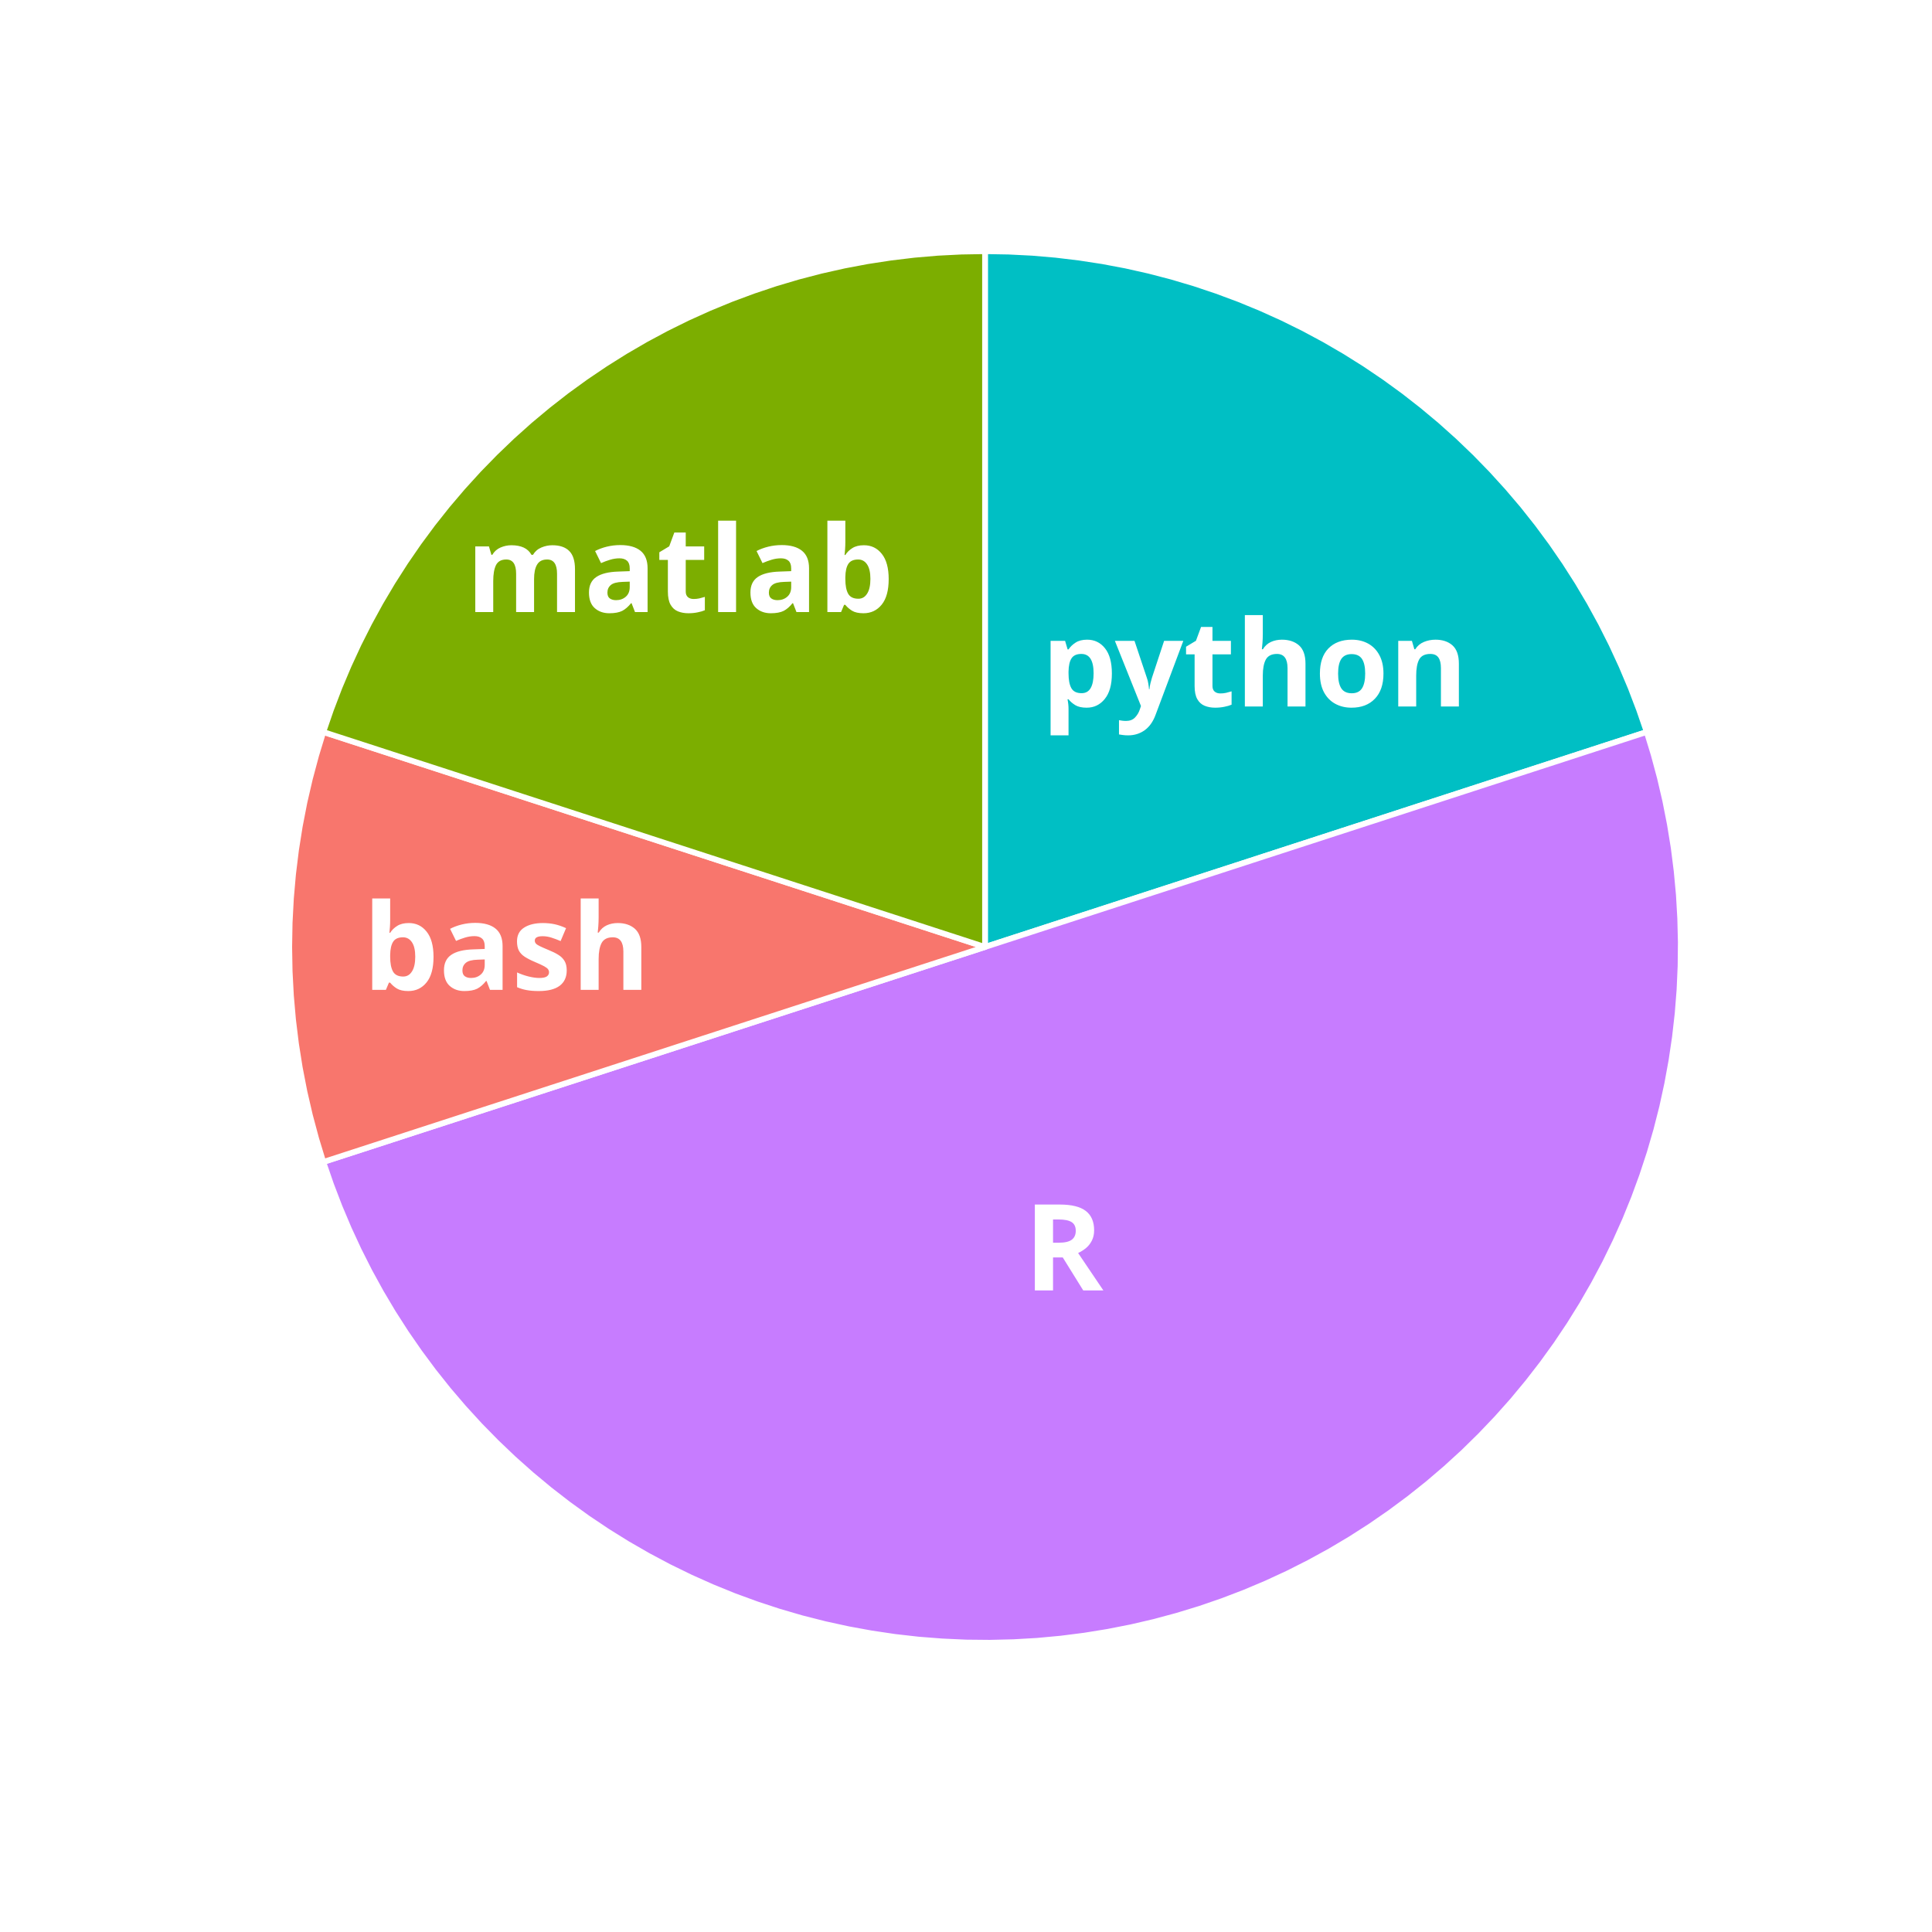
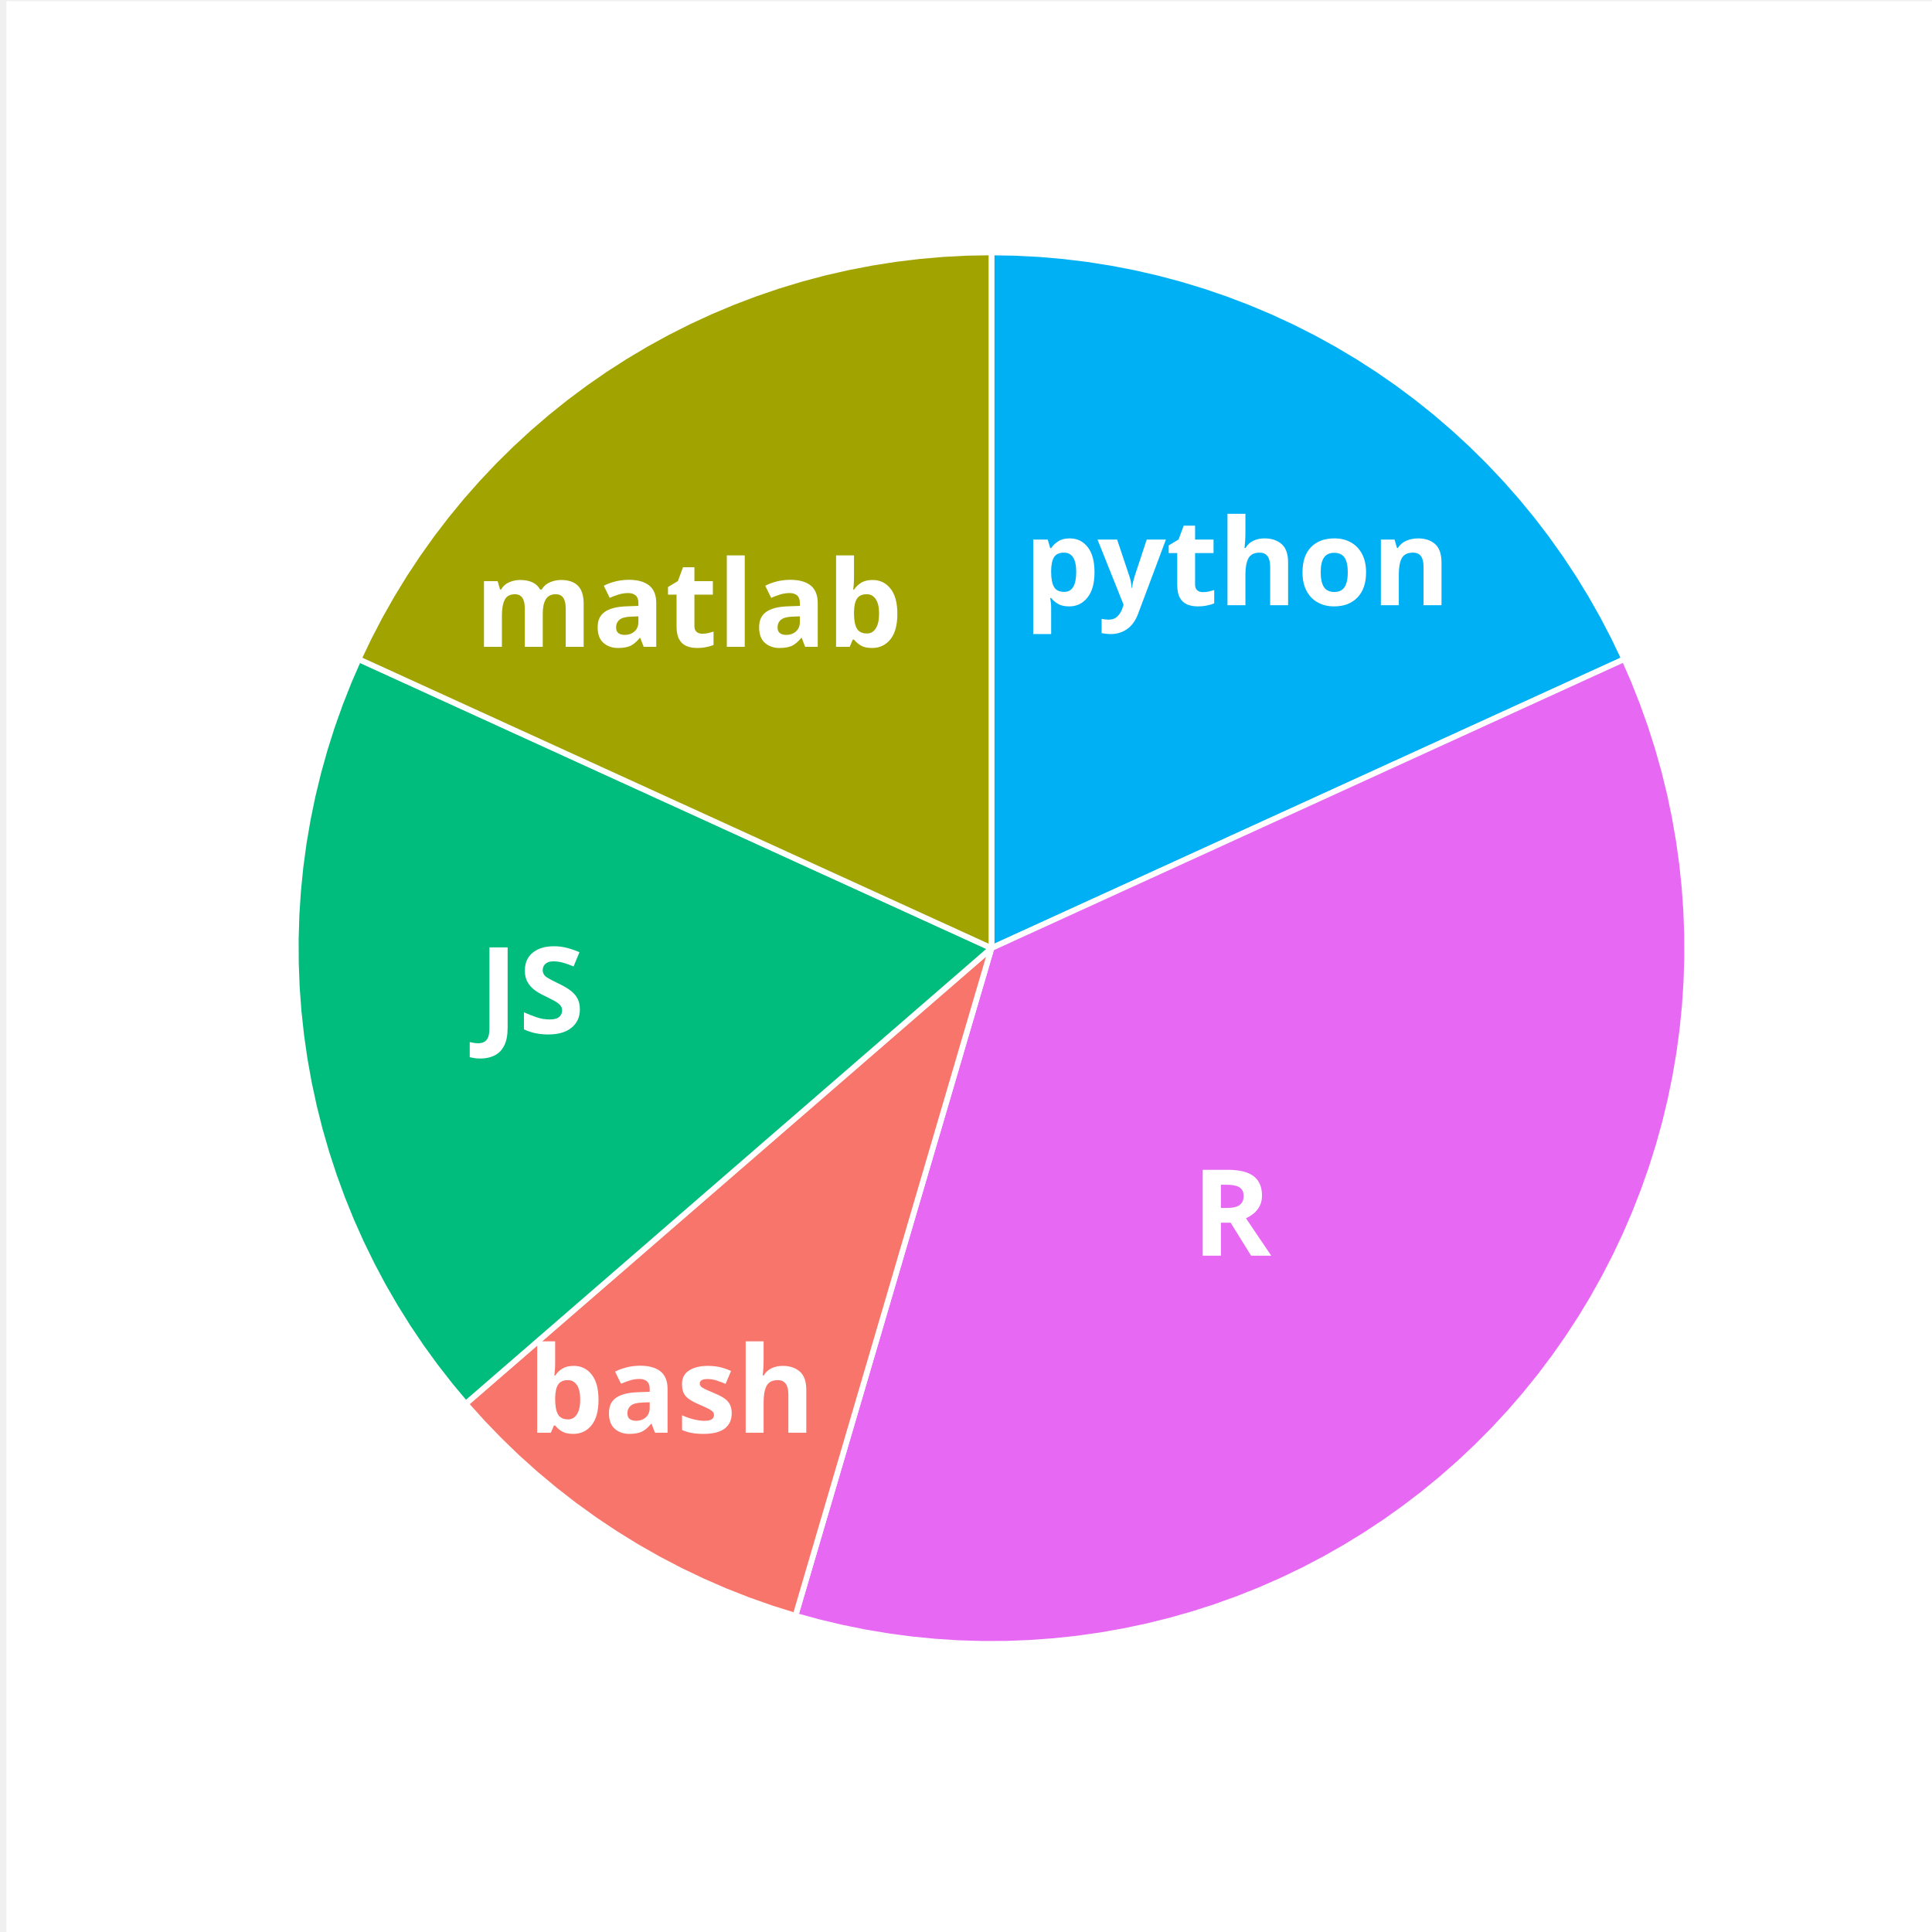
<svg xmlns="http://www.w3.org/2000/svg" width="360pt" height="360pt" viewBox="0 0 360 360" version="1.1" id="svg3023">
  <defs id="defs3038" />
-   <g id="surface10">
-     <rect x="0" y="0" width="360" height="360" style="fill:rgb(100%,100%,100%);fill-opacity:1;stroke:none;" id="rect3026" />
-     <path style="fill-rule:nonzero;fill:rgb(0%,74.902%,76.863%);fill-opacity:1;stroke-width:1.063;stroke-linecap:round;stroke-linejoin:round;stroke:rgb(100%,100%,100%);stroke-opacity:1;stroke-miterlimit:10;" d="M 183.543 176.457 L 187.797 175.074 L 192.047 173.695 L 196.297 172.312 L 200.551 170.93 L 204.801 169.551 L 209.055 168.168 L 213.305 166.785 L 217.559 165.406 L 221.809 164.023 L 226.062 162.641 L 230.312 161.262 L 234.562 159.879 L 238.816 158.496 L 243.066 157.117 L 247.32 155.734 L 251.57 154.352 L 255.824 152.973 L 264.324 150.207 L 268.578 148.828 L 272.828 147.445 L 277.082 146.062 L 281.332 144.684 L 285.586 143.301 L 289.836 141.922 L 294.09 140.539 L 298.34 139.156 L 302.59 137.777 L 306.844 136.395 L 305.41 132.23 L 303.84 128.117 L 302.129 124.062 L 300.281 120.062 L 298.301 116.133 L 296.184 112.27 L 293.941 108.484 L 291.566 104.773 L 289.07 101.145 L 286.453 97.605 L 283.719 94.156 L 280.863 90.805 L 277.898 87.547 L 274.828 84.395 L 271.648 81.348 L 268.367 78.41 L 264.988 75.59 L 261.516 72.879 L 257.953 70.293 L 254.309 67.828 L 250.578 65.488 L 246.77 63.273 L 242.891 61.191 L 238.941 59.242 L 234.93 57.43 L 230.859 55.754 L 226.734 54.219 L 222.559 52.82 L 218.336 51.566 L 214.074 50.457 L 209.781 49.492 L 205.453 48.676 L 201.102 48.008 L 196.73 47.484 L 192.344 47.109 L 187.945 46.887 L 183.543 46.812 Z M 183.543 176.457 " id="path3028" />
-     <path style="fill-rule:nonzero;fill:rgb(78.039%,48.627%,100%);fill-opacity:1;stroke-width:1.063;stroke-linecap:round;stroke-linejoin:round;stroke:rgb(100%,100%,100%);stroke-opacity:1;stroke-miterlimit:10;" d="M 183.543 176.457 L 179.293 177.84 L 175.039 179.219 L 170.789 180.602 L 166.535 181.984 L 162.285 183.363 L 158.031 184.746 L 153.781 186.129 L 149.531 187.508 L 145.277 188.891 L 141.027 190.27 L 136.773 191.652 L 132.523 193.035 L 128.27 194.414 L 124.02 195.797 L 119.766 197.18 L 115.516 198.559 L 111.266 199.941 L 107.012 201.324 L 102.762 202.703 L 98.508 204.086 L 94.258 205.469 L 90.004 206.848 L 85.754 208.23 L 81.5 209.613 L 77.25 210.992 L 73 212.375 L 68.746 213.758 L 64.496 215.137 L 60.242 216.52 L 61.684 220.707 L 63.266 224.84 L 64.988 228.918 L 66.848 232.934 L 68.844 236.887 L 70.973 240.766 L 73.234 244.574 L 75.625 248.301 L 78.141 251.941 L 80.777 255.496 L 83.535 258.961 L 86.41 262.324 L 89.398 265.59 L 92.5 268.754 L 95.703 271.809 L 99.008 274.75 L 102.414 277.582 L 105.914 280.293 L 109.504 282.883 L 113.18 285.348 L 116.941 287.688 L 120.777 289.895 L 124.688 291.973 L 128.664 293.914 L 132.707 295.719 L 136.809 297.387 L 140.965 298.91 L 145.168 300.293 L 149.418 301.531 L 153.707 302.621 L 158.035 303.566 L 162.387 304.363 L 166.766 305.012 L 171.168 305.512 L 175.578 305.855 L 180.004 306.055 L 184.43 306.098 L 188.855 305.992 L 193.273 305.738 L 197.684 305.328 L 202.074 304.77 L 206.445 304.062 L 210.785 303.207 L 215.098 302.203 L 219.371 301.051 L 223.605 299.758 L 227.793 298.316 L 231.926 296.734 L 236.004 295.012 L 240.023 293.152 L 243.973 291.156 L 247.855 289.027 L 251.66 286.766 L 255.387 284.375 L 259.027 281.859 L 262.582 279.223 L 266.047 276.465 L 269.41 273.59 L 272.68 270.602 L 275.84 267.5 L 278.895 264.297 L 281.84 260.992 L 284.668 257.586 L 287.379 254.086 L 289.969 250.496 L 292.434 246.82 L 294.773 243.059 L 296.98 239.223 L 299.059 235.312 L 301 231.336 L 302.805 227.293 L 304.473 223.191 L 305.996 219.035 L 307.379 214.832 L 308.617 210.582 L 309.711 206.293 L 310.652 201.965 L 311.449 197.613 L 312.098 193.234 L 312.598 188.832 L 312.945 184.422 L 313.141 179.996 L 313.188 175.57 L 313.078 171.145 L 312.824 166.727 L 312.414 162.316 L 311.859 157.926 L 311.148 153.555 L 310.293 149.215 L 309.289 144.902 L 308.141 140.629 L 306.844 136.395 L 302.59 137.777 L 298.34 139.156 L 294.09 140.539 L 289.836 141.922 L 285.586 143.301 L 281.332 144.684 L 277.082 146.062 L 272.828 147.445 L 268.578 148.828 L 264.324 150.207 L 255.824 152.973 L 251.57 154.352 L 247.32 155.734 L 243.066 157.117 L 238.816 158.496 L 234.562 159.879 L 230.312 161.262 L 226.062 162.641 L 221.809 164.023 L 217.559 165.406 L 213.305 166.785 L 209.055 168.168 L 204.801 169.551 L 200.551 170.93 L 196.297 172.312 L 192.047 173.695 L 187.797 175.074 Z M 183.543 176.457 " id="path3030" />
-     <path style="fill-rule:nonzero;fill:rgb(97.255%,46.275%,42.745%);fill-opacity:1;stroke-width:1.063;stroke-linecap:round;stroke-linejoin:round;stroke:rgb(100%,100%,100%);stroke-opacity:1;stroke-miterlimit:10;" d="M 183.543 176.457 L 179.293 175.074 L 175.039 173.695 L 170.789 172.312 L 166.535 170.93 L 162.285 169.551 L 158.031 168.168 L 153.781 166.785 L 149.531 165.406 L 145.277 164.023 L 141.027 162.641 L 136.773 161.262 L 132.523 159.879 L 128.27 158.496 L 124.02 157.117 L 119.766 155.734 L 115.516 154.352 L 111.266 152.973 L 107.012 151.59 L 102.762 150.207 L 98.508 148.828 L 94.258 147.445 L 90.004 146.062 L 85.754 144.684 L 81.5 143.301 L 77.25 141.922 L 73 140.539 L 68.746 139.156 L 64.496 137.777 L 60.242 136.395 L 58.922 140.723 L 57.75 145.094 L 56.73 149.5 L 55.867 153.945 L 55.16 158.414 L 54.609 162.906 L 54.215 167.414 L 53.977 171.934 L 53.898 176.457 L 53.977 180.98 L 54.215 185.5 L 54.609 190.008 L 55.16 194.5 L 55.867 198.969 L 56.73 203.41 L 57.75 207.82 L 58.922 212.191 L 60.242 216.52 L 64.496 215.137 L 68.746 213.758 L 73 212.375 L 77.25 210.992 L 81.5 209.613 L 85.754 208.23 L 90.004 206.848 L 94.258 205.469 L 98.508 204.086 L 102.762 202.703 L 107.012 201.324 L 111.266 199.941 L 115.516 198.559 L 119.766 197.18 L 124.02 195.797 L 128.27 194.414 L 132.523 193.035 L 136.773 191.652 L 141.027 190.27 L 145.277 188.891 L 149.531 187.508 L 153.781 186.129 L 158.031 184.746 L 162.285 183.363 L 166.535 181.984 L 170.789 180.602 L 175.039 179.219 L 179.293 177.84 Z M 183.543 176.457 " id="path3032" />
-     <path style="fill-rule:nonzero;fill:rgb(48.627%,68.235%,0%);fill-opacity:1;stroke-width:1.063;stroke-linecap:round;stroke-linejoin:round;stroke:rgb(100%,100%,100%);stroke-opacity:1;stroke-miterlimit:10;" d="M 183.543 176.457 L 183.543 46.812 L 179.141 46.887 L 174.742 47.109 L 170.355 47.484 L 165.984 48.008 L 161.633 48.676 L 157.309 49.492 L 153.012 50.457 L 148.75 51.566 L 144.527 52.82 L 140.352 54.219 L 136.227 55.754 L 132.156 57.43 L 128.145 59.242 L 124.195 61.191 L 120.316 63.273 L 116.508 65.488 L 112.781 67.828 L 109.133 70.293 L 105.57 72.879 L 102.098 75.59 L 98.719 78.41 L 95.438 81.348 L 92.262 84.395 L 89.188 87.547 L 86.223 90.805 L 83.371 94.156 L 80.633 97.605 L 78.016 101.145 L 75.52 104.773 L 73.148 108.484 L 70.902 112.27 L 68.789 116.133 L 66.805 120.062 L 64.957 124.062 L 63.246 128.117 L 61.676 132.23 L 60.242 136.395 L 64.496 137.777 L 68.746 139.156 L 73 140.539 L 77.25 141.922 L 81.5 143.301 L 85.754 144.684 L 90.004 146.062 L 94.258 147.445 L 98.508 148.828 L 102.762 150.207 L 107.012 151.59 L 111.266 152.973 L 115.516 154.352 L 119.766 155.734 L 124.02 157.117 L 128.27 158.496 L 132.523 159.879 L 136.773 161.262 L 141.027 162.641 L 145.277 164.023 L 149.531 165.406 L 153.781 166.785 L 158.031 168.168 L 162.285 169.551 L 166.535 170.93 L 170.789 172.312 L 175.039 173.695 L 179.293 175.074 Z M 183.543 176.457 " id="path3034" />
+   <g id="surface7" transform="translate(1.200585,0.2178862)">
+     <rect id="rect3381" style="fill:#ffffff;fill-opacity:1;stroke:none" height="360" width="360" y="0" x="0" />
+     <path id="path3383" d="m 183.543,176.457 4.066,-1.859 8.133,-3.711 4.066,-1.859 4.066,-1.855 4.066,-1.859 8.133,-3.711 4.066,-1.859 4.066,-1.855 4.066,-1.859 4.066,-1.855 4.07,-1.859 8.133,-3.711 4.066,-1.859 4.066,-1.855 4.066,-1.859 4.066,-1.855 4.066,-1.859 8.133,-3.711 4.066,-1.859 4.066,-1.855 4.066,-1.859 4.066,-1.855 4.066,-1.859 8.133,-3.711 -1.934,-4.051 -2.074,-3.98 -2.211,-3.906 -2.344,-3.828 -2.477,-3.742 -2.602,-3.656 -2.727,-3.562 -2.852,-3.469 -2.969,-3.363 -3.082,-3.262 -3.195,-3.152 -3.301,-3.043 -3.402,-2.922 -3.504,-2.805 -3.598,-2.684 -3.691,-2.555 -3.773,-2.426 -3.859,-2.293 -3.934,-2.16 -4.008,-2.023 -4.074,-1.879 -4.137,-1.742 -4.195,-1.594 -4.246,-1.449 -4.293,-1.305 -4.34,-1.152 -4.375,-1 -4.406,-0.848 -4.434,-0.699 -4.453,-0.539 -4.473,-0.391 -4.48,-0.23 -4.488,-0.078 z m 0,0" style="fill:#00b0f5;fill-opacity:1;fill-rule:nonzero;stroke:#ffffff;stroke-width:1.063;stroke-linecap:round;stroke-linejoin:round;stroke-miterlimit:10;stroke-opacity:1" />
+     <path id="path3385" d="m 183.543,176.457 -1.258,4.289 -1.262,4.289 -1.258,4.289 -1.262,4.289 -2.516,8.578 -1.262,4.293 -1.258,4.289 -1.262,4.289 -1.258,4.289 -1.262,4.289 -1.258,4.289 -1.262,4.289 -2.516,8.578 -1.262,4.289 -1.258,4.293 -1.262,4.289 -1.258,4.289 -1.262,4.289 -2.516,8.578 -1.262,4.289 -1.258,4.289 -1.262,4.289 -1.258,4.289 -1.262,4.293 -2.516,8.578 4.262,1.172 4.301,1.027 4.332,0.879 4.359,0.73 4.383,0.586 4.398,0.43 4.41,0.285 4.422,0.129 4.418,-0.016 4.418,-0.172 4.41,-0.32 4.395,-0.469 4.379,-0.621 4.352,-0.77 4.328,-0.914 4.289,-1.066 4.254,-1.207 4.207,-1.355 4.16,-1.496 4.105,-1.637 4.051,-1.777 3.984,-1.91 3.918,-2.051 3.844,-2.18 3.77,-2.309 3.691,-2.438 3.602,-2.562 3.512,-2.684 3.422,-2.801 3.32,-2.918 3.223,-3.027 3.117,-3.137 3.008,-3.238 2.895,-3.344 2.777,-3.438 2.66,-3.531 2.539,-3.617 2.414,-3.703 2.289,-3.785 2.152,-3.859 2.023,-3.93 1.891,-4 1.75,-4.059 1.609,-4.117 1.469,-4.168 1.328,-4.219 1.184,-4.258 1.035,-4.301 0.887,-4.328 0.742,-4.359 0.594,-4.379 0.441,-4.402 0.289,-4.41 0.145,-4.418 -0.012,-4.422 -0.16,-4.418 -0.309,-4.41 -0.461,-4.395 -0.613,-4.379 -0.758,-4.355 -0.906,-4.328 -1.055,-4.293 -1.203,-4.254 -1.344,-4.211 -1.488,-4.164 -1.625,-4.109 -1.77,-4.051 -8.133,3.711 -4.066,1.859 -4.066,1.855 -4.066,1.859 -4.066,1.855 -4.066,1.859 -8.133,3.711 -4.066,1.859 -4.066,1.855 -4.066,1.859 -4.066,1.855 -4.066,1.859 -8.133,3.711 -4.07,1.859 -4.066,1.855 -4.066,1.859 -4.066,1.855 -4.066,1.859 -8.133,3.711 -4.066,1.859 -4.066,1.855 -4.066,1.859 -8.133,3.711 z m 0,0" style="fill:#e668f3;fill-opacity:1;fill-rule:nonzero;stroke:#ffffff;stroke-width:1.063;stroke-linecap:round;stroke-linejoin:round;stroke-miterlimit:10;stroke-opacity:1" />
+     <path id="path3387" d="m 183.543,176.457 -3.379,2.926 -3.379,2.93 -3.379,2.926 -3.379,2.93 -3.379,2.926 -3.375,2.93 -3.379,2.926 -3.379,2.93 -3.379,2.926 -3.379,2.93 -6.758,5.852 -3.379,2.93 -3.379,2.926 -3.379,2.93 -3.379,2.926 -3.379,2.93 -3.379,2.926 -3.375,2.93 -3.379,2.926 -3.379,2.93 -6.758,5.852 -3.379,2.93 -3.379,2.926 -3.379,2.93 -3.379,2.926 -3.379,2.93 -3.379,2.926 3.094,3.445 3.215,3.328 3.328,3.215 3.445,3.094 3.551,2.965 3.656,2.84 3.754,2.707 3.848,2.57 3.938,2.434 4.02,2.289 4.102,2.148 4.176,1.996 4.242,1.848 4.309,1.695 4.363,1.539 4.418,1.383 2.516,-8.578 1.262,-4.293 1.258,-4.289 1.262,-4.289 1.258,-4.289 1.262,-4.289 2.516,-8.578 1.262,-4.289 1.258,-4.289 1.262,-4.289 1.258,-4.293 1.262,-4.289 2.516,-8.578 1.262,-4.289 1.258,-4.289 1.262,-4.289 1.258,-4.289 1.262,-4.289 1.258,-4.289 1.262,-4.293 2.516,-8.578 1.262,-4.289 1.258,-4.289 1.262,-4.289 z m 0,0" style="fill:#f8756b;fill-opacity:1;fill-rule:nonzero;stroke:#ffffff;stroke-width:1.063;stroke-linecap:round;stroke-linejoin:round;stroke-miterlimit:10;stroke-opacity:1" />
+     <path id="path3389" d="m 183.543,176.457 -4.066,-1.859 -8.133,-3.711 -4.066,-1.859 -4.066,-1.855 -4.066,-1.859 -8.133,-3.711 -4.066,-1.859 -4.066,-1.855 -4.066,-1.859 -4.066,-1.855 -4.066,-1.859 -8.133,-3.711 -4.066,-1.859 -4.066,-1.855 -4.07,-1.859 -4.066,-1.855 -4.066,-1.859 -8.133,-3.711 -4.066,-1.859 -4.066,-1.855 -4.066,-1.859 -4.066,-1.855 -4.066,-1.859 -8.133,-3.711 -1.793,4.113 -1.648,4.172 -1.508,4.23 -1.355,4.277 -1.207,4.32 -1.059,4.363 -0.906,4.395 -0.754,4.422 -0.602,4.449 -0.445,4.465 -0.293,4.48 -0.133,4.484 0.02,4.488 0.172,4.484 0.332,4.477 0.484,4.461 0.637,4.441 0.793,4.418 0.945,4.387 1.094,4.352 1.246,4.312 1.395,4.266 1.543,4.215 1.684,4.16 1.832,4.098 1.969,4.031 2.105,3.965 2.246,3.887 2.375,3.805 2.508,3.723 2.637,3.633 2.758,3.539 2.879,3.441 3.379,-2.926 3.379,-2.93 3.379,-2.926 3.379,-2.93 3.379,-2.926 3.379,-2.93 6.758,-5.852 3.379,-2.93 3.379,-2.926 3.375,-2.93 3.379,-2.926 3.379,-2.93 3.379,-2.926 3.379,-2.93 3.379,-2.926 3.379,-2.93 6.758,-5.852 3.379,-2.93 3.379,-2.926 3.379,-2.93 3.379,-2.926 3.375,-2.93 3.379,-2.926 3.379,-2.93 3.379,-2.926 3.379,-2.93 z m 0,0" style="fill:#00bd7d;fill-opacity:1;fill-rule:nonzero;stroke:#ffffff;stroke-width:1.063;stroke-linecap:round;stroke-linejoin:round;stroke-miterlimit:10;stroke-opacity:1" />
+     <path id="path3391" d="m 183.543,176.457 0,-129.645 -4.488,0.078 -4.48,0.23 -4.473,0.391 -4.453,0.539 -4.434,0.699 -4.406,0.848 -4.375,1 -4.336,1.152 -4.297,1.305 -4.246,1.449 -4.195,1.594 -4.137,1.742 -4.074,1.879 -4.008,2.023 -3.934,2.16 -3.855,2.293 -3.777,2.426 -3.688,2.555 -3.602,2.684 -3.5,2.805 -3.406,2.922 -3.301,3.043 -3.195,3.152 -3.082,3.262 -2.969,3.363 -2.848,3.469 -2.73,3.562 -2.602,3.656 -2.477,3.742 -2.344,3.828 -2.211,3.906 -2.074,3.98 -1.934,4.051 8.133,3.711 4.066,1.859 4.066,1.855 4.066,1.859 4.066,1.855 4.066,1.859 8.133,3.711 4.066,1.859 4.066,1.855 4.07,1.859 4.066,1.855 4.066,1.859 8.133,3.711 4.066,1.859 4.066,1.855 4.066,1.859 4.066,1.855 4.066,1.859 8.133,3.711 4.066,1.859 4.066,1.855 4.066,1.859 8.133,3.711 z m 0,0" style="fill:#a1a300;fill-opacity:1;fill-rule:nonzero;stroke:#ffffff;stroke-width:1.063;stroke-linecap:round;stroke-linejoin:round;stroke-miterlimit:10;stroke-opacity:1" />
  </g>
-   <text xml:space="preserve" style="font-size:22.4px;font-style:normal;font-weight:bold;line-height:125%;letter-spacing:0px;word-spacing:0px;fill:#ffffff;fill-opacity:1;stroke:none;font-family:Sans;-inkscape-font-specification:Sans Bold" x="190.811" y="240.451" id="text3042">
-     <tspan id="tspan3044" x="190.811" y="240.451">R</tspan>
+   <text xml:space="preserve" style="font-size:22.4px;font-style:normal;font-weight:bold;line-height:125%;letter-spacing:0px;word-spacing:0px;fill:#ffffff;fill-opacity:1;stroke:none;font-family:Sans;-inkscape-font-specification:Sans Bold" x="222.092" y="233.979" id="text3042">
+     <tspan id="tspan3044" x="222.092" y="233.979">R</tspan>
  </text>
-   <text id="text3058" y="131.651" x="194.011" style="font-size:28.8px;font-style:normal;font-weight:bold;line-height:125%;letter-spacing:0px;word-spacing:0px;fill:#ffffff;fill-opacity:1;stroke:none;font-family:Sans;-inkscape-font-specification:Sans Bold" xml:space="preserve">
-     <tspan y="131.651" x="194.011" id="tspan3060" style="font-size:22.4px">python</tspan>
+   <text id="text3058" y="112.775" x="190.775" style="font-size:28.8px;font-style:normal;font-weight:bold;line-height:125%;letter-spacing:0px;word-spacing:0px;fill:#ffffff;fill-opacity:1;stroke:none;font-family:Sans;-inkscape-font-specification:Sans Bold" xml:space="preserve">
+     <tspan y="112.775" x="190.775" id="tspan3060" style="font-size:22.4px">python</tspan>
  </text>
-   <text xml:space="preserve" style="font-size:28.8px;font-style:normal;font-weight:bold;line-height:125%;letter-spacing:0px;word-spacing:0px;fill:#ffffff;fill-opacity:1;stroke:none;font-family:Sans;-inkscape-font-specification:Sans Bold" x="86.811" y="114.051" id="text3062">
-     <tspan id="tspan3064" x="86.811" y="114.051" style="font-size:22.4px">matlab</tspan>
+   <text id="text3066" y="266.966" x="98.352" style="font-size:28.8px;font-style:normal;font-weight:bold;line-height:125%;letter-spacing:0px;word-spacing:0px;fill:#ffffff;fill-opacity:1;stroke:none;font-family:Sans;-inkscape-font-specification:Sans Bold" xml:space="preserve">
+     <tspan y="266.966" x="98.352" id="tspan3068" style="font-size:22.4px">bash</tspan>
  </text>
-   <text id="text3066" y="184.451" x="67.611" style="font-size:28.8px;font-style:normal;font-weight:bold;line-height:125%;letter-spacing:0px;word-spacing:0px;fill:#ffffff;fill-opacity:1;stroke:none;font-family:Sans;-inkscape-font-specification:Sans Bold" xml:space="preserve">
-     <tspan y="184.451" x="67.611" id="tspan3068" style="font-size:22.4px">bash</tspan>
+   <text xml:space="preserve" style="font-size:28.8px;font-style:normal;font-weight:bold;line-height:125%;letter-spacing:0px;word-spacing:0px;fill:#ffffff;fill-opacity:1;stroke:none;font-family:Sans;-inkscape-font-specification:Sans Bold" x="88.429" y="120.523" id="text3062">
+     <tspan id="tspan3064" x="88.429" y="120.523" style="font-size:22.4px">matlab</tspan>
+   </text>
+   <text id="text3416" y="192.541" x="89.184" style="font-size:28.8px;font-style:normal;font-weight:bold;line-height:125%;letter-spacing:0px;word-spacing:0px;fill:#ffffff;fill-opacity:1;stroke:none;font-family:Sans;-inkscape-font-specification:Sans Bold" xml:space="preserve">
+     <tspan style="font-size:22.4px" y="192.541" x="89.184" id="tspan3418">JS</tspan>
+   </text>
+   <text xml:space="preserve" style="font-size:24px;font-style:normal;font-weight:bold;line-height:125%;letter-spacing:0px;word-spacing:0px;fill:#000000;fill-opacity:1;stroke:none;font-family:Sans;-inkscape-font-specification:Sans Bold" x="103.819" y="262.587" id="text3420" transform="scale(0.8,0.8)">
+     <tspan id="tspan3424" x="103.819" y="262.587" />
  </text>
</svg>
